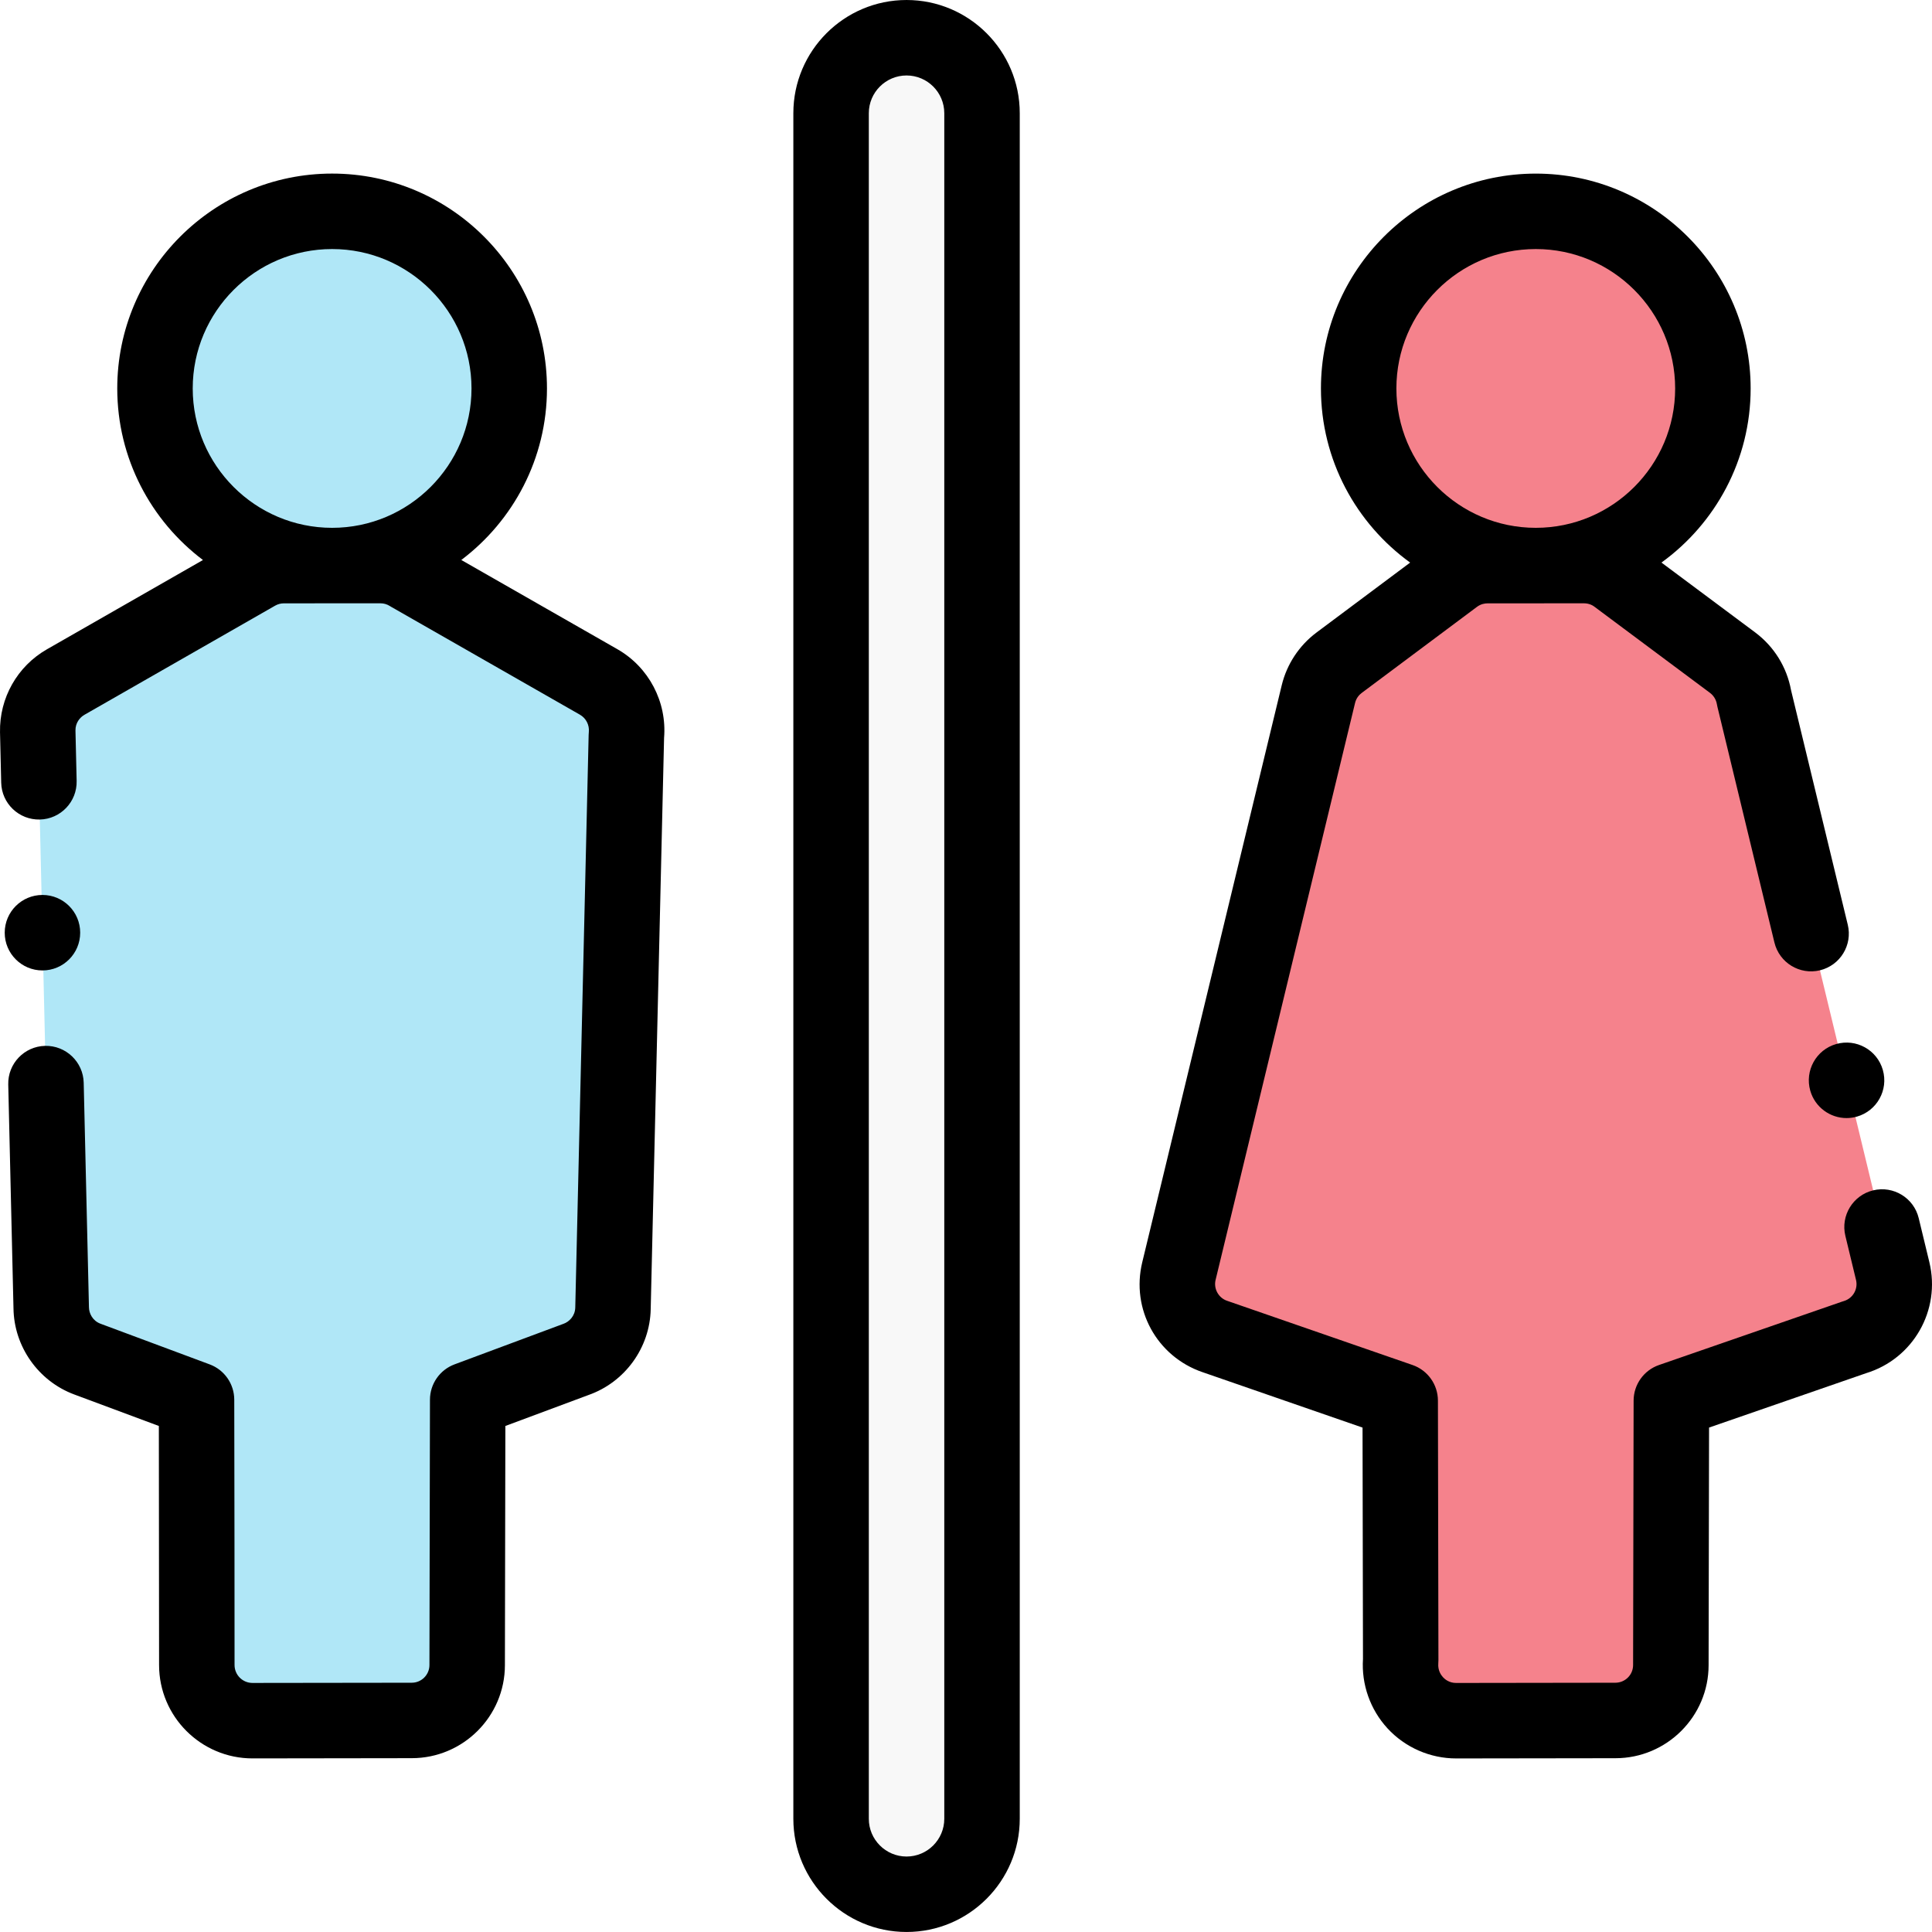
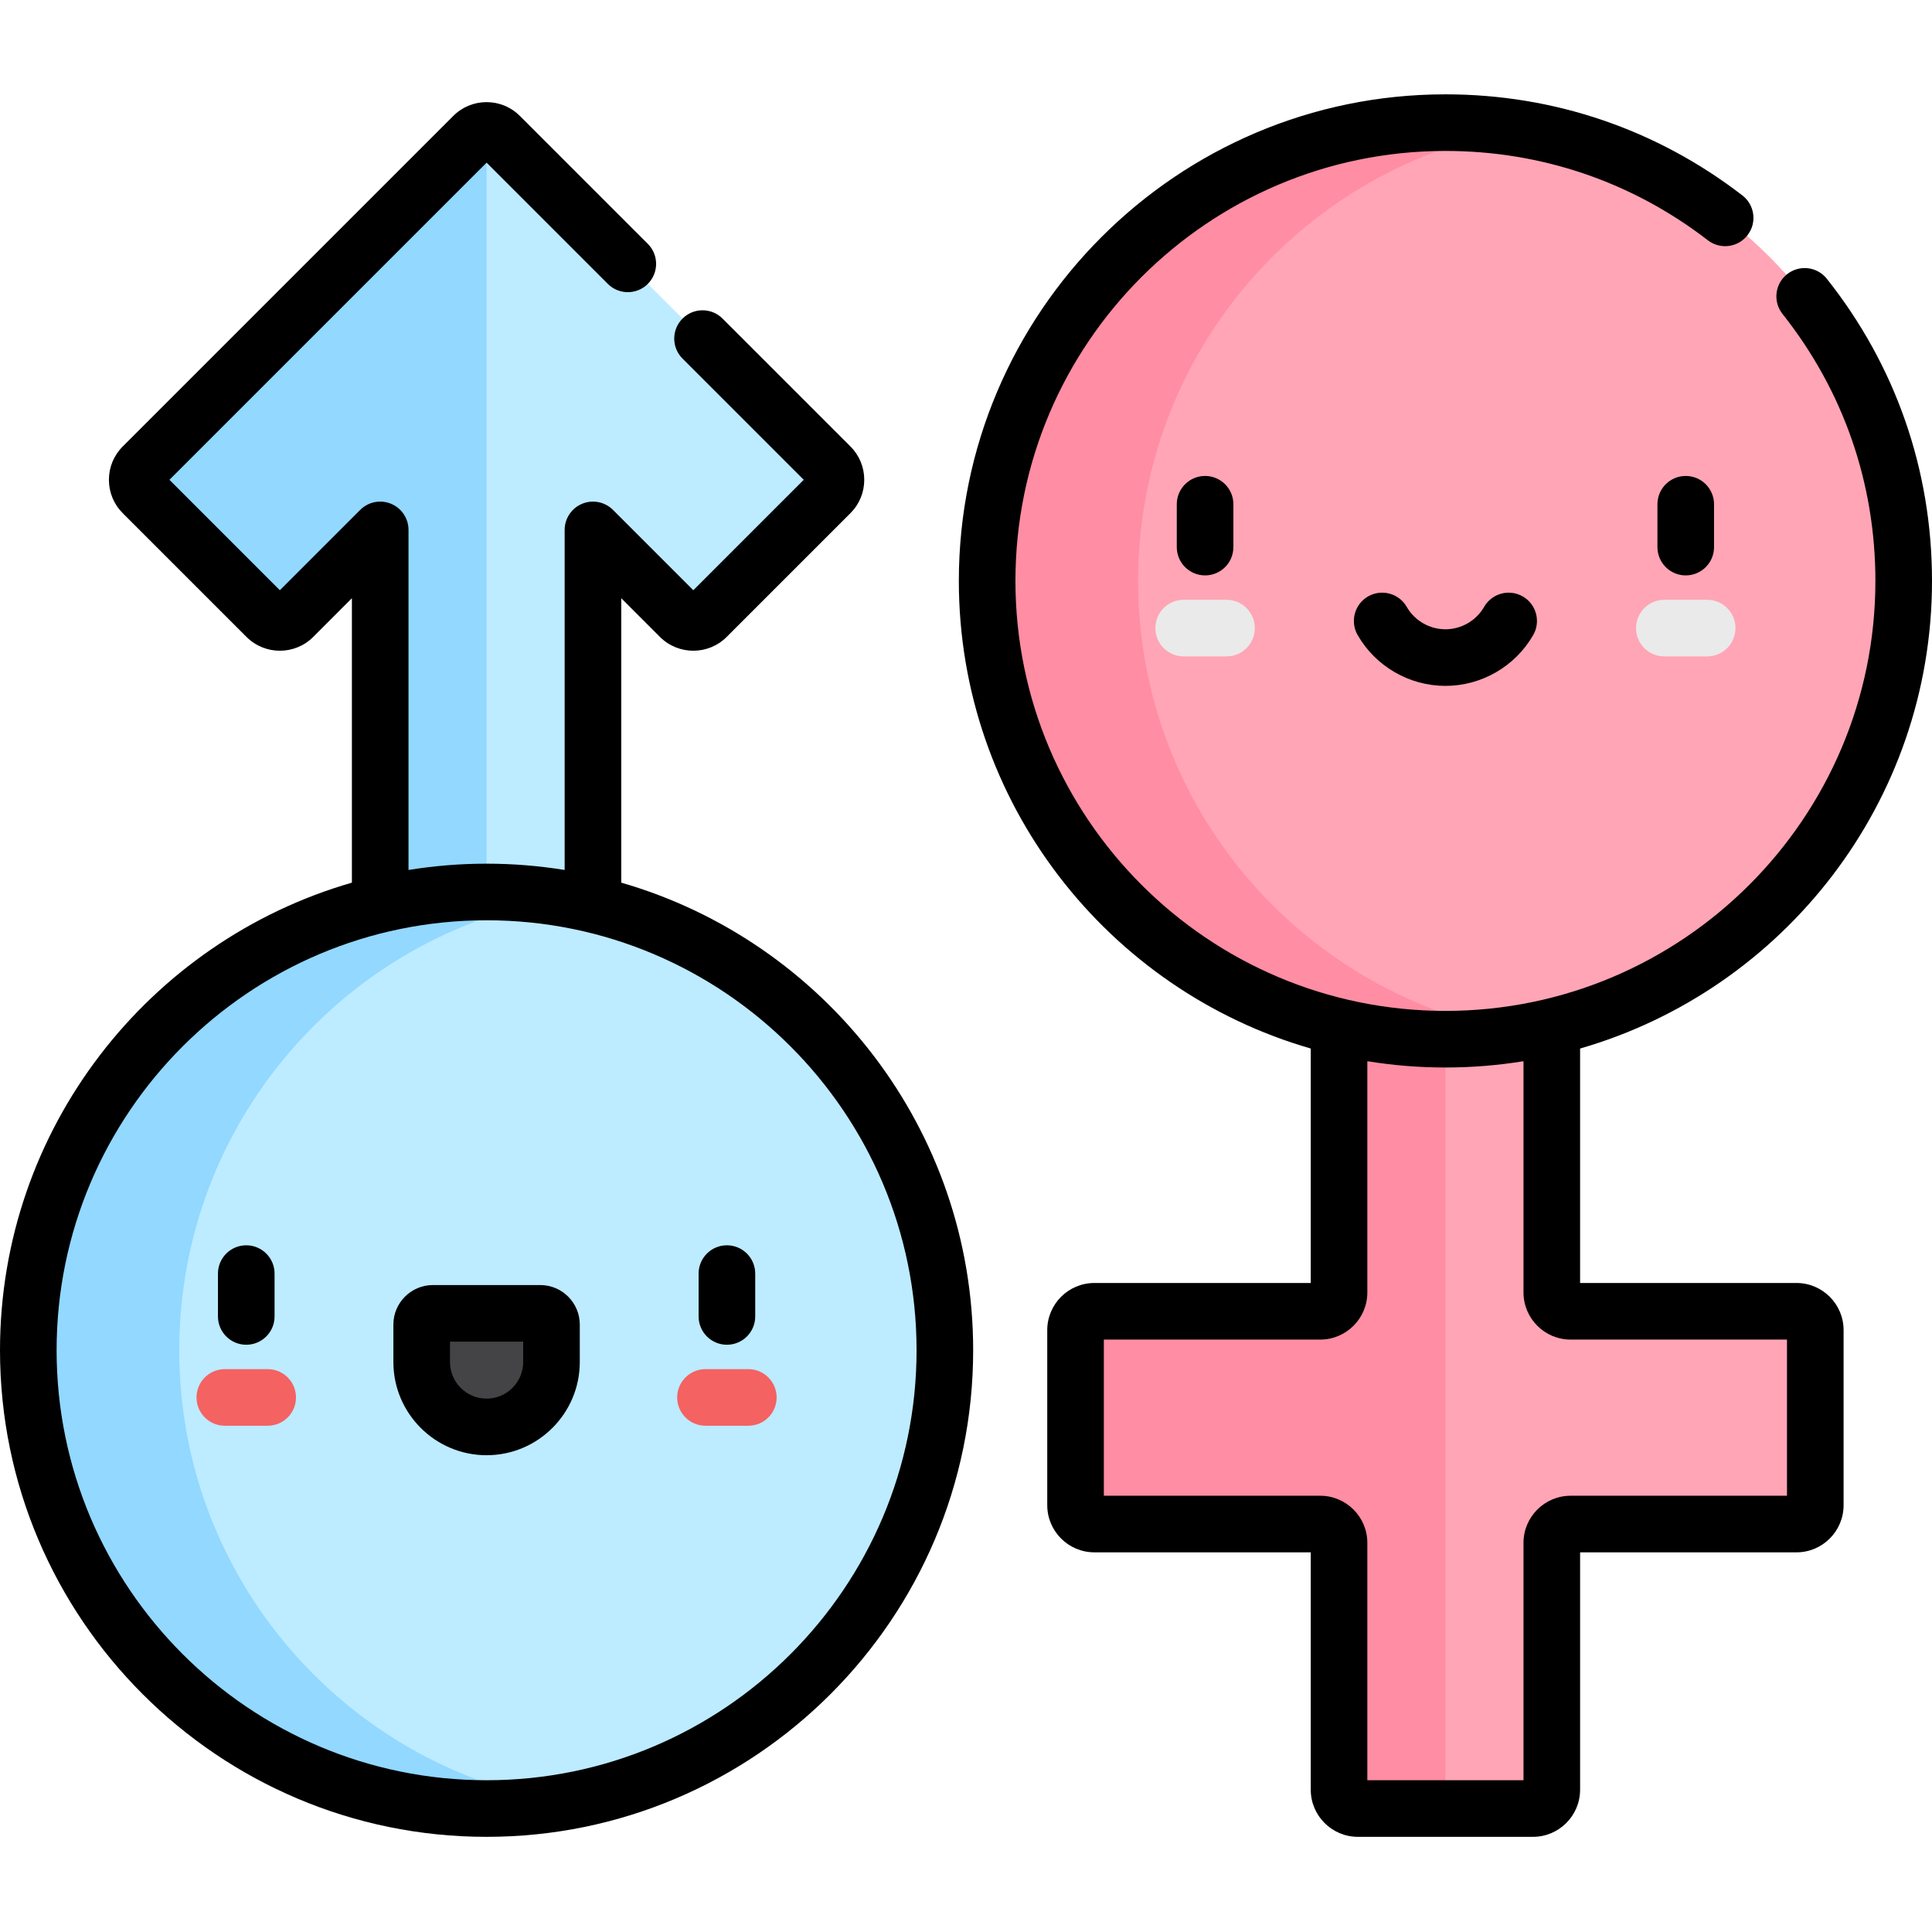
- <svg xmlns="http://www.w3.org/2000/svg" height="512pt" viewBox="0 0 512.001 512" width="512pt">
-   <g fill-rule="evenodd">
-     <path d="m134.953 102.941c0 25.922-21.016 46.938-46.941 46.938-25.922 0-46.938-21.016-46.938-46.938 0-25.926 21.016-46.941 46.938-46.941 25.926 0 46.941 21.016 46.941 46.941zm0 0" fill="#b0e7f7" />
-     <path d="m158.652 180.723-49.973-28.555c-2.281-1.449-4.988-2.289-7.891-2.289h-25.551v.012c-2.484 0-5.004.625-7.312 1.949l-50.551 28.883.02.035c-4.508 2.582-7.5 7.48-7.391 13.039l3.57 152.723c.047 5.914 3.691 11.461 9.562 13.648l28.945 10.781.133 69.035c-.035.418-.055.844-.055 1.273 0 8.141 6.602 14.742 14.742 14.742h42.219v-.059c8.109 0 14.688-6.574 14.688-14.684l.133-70.309 28.598-10.652c5.664-1.945 9.785-7.266 9.91-13.605l3.547-151.703c.562-5.609-2.137-11.285-7.344-14.266zm0 0" fill="#b0e7f7" />
-     <path d="m220.246 30v452c0 11 9 20 20 20s20-9 20-20v-452c0-11-9-20-20-20s-20 9-20 20zm0 0" fill="#f8f8f8" />
-     <path d="m349.387 183.945-36.977 152.895.016.004c-1.77 7.277 2.262 14.84 9.488 17.328l49.152 17.023.133 68.789c-.035.418-.055.84-.055 1.27 0 8.145 6.602 14.742 14.742 14.742h42.215v-.055c8.113 0 14.688-6.578 14.688-14.688l.137-70.062 48.543-16.809c7.461-2.199 11.961-9.898 10.113-17.547l-36.73-151.875c-.605-3.613-2.551-7.004-5.719-9.367l-30.102-22.445c-2.531-2.043-5.754-3.27-9.262-3.27h-25.551v.012c-3.066-.004-6.164.949-8.809 2.926l-30.555 22.777.023.027c-2.652 1.98-4.656 4.855-5.492 8.324zm0 0" fill="#f5828c" />
-     <path d="m453.934 102.941c0 25.922-21.016 46.938-46.938 46.938-25.926 0-46.941-21.016-46.941-46.938 0-25.926 21.016-46.941 46.941-46.941 25.922 0 46.938 21.016 46.938 46.941zm0 0" fill="#f5828c" />
+ <svg xmlns="http://www.w3.org/2000/svg" height="512pt" viewBox="0 -25 512 512" width="512pt">
+   <path d="m220.074 98.625-87.598-87.598c-1.949-1.949-5.109-1.949-7.055 0l-87.598 87.598c-1.949 1.949-1.949 5.109 0 7.059l32.812 32.809c1.949 1.949 5.109 1.949 7.059 0l23.062-23.062v149.078h56.383v-149.078l23.062 23.062c1.949 1.949 5.109 1.949 7.059 0l32.812-32.809c1.949-1.949 1.949-5.109 0-7.059zm0 0" fill="#bdebff" />
+   <path d="m128.949 264.508v-254.941c-1.277 0-2.555.488-3.527 1.461l-87.598 87.598c-1.949 1.949-1.949 5.109 0 7.059l32.812 32.809c1.949 1.949 5.109 1.949 7.059 0l23.062-23.062v149.078zm0 0" fill="#92d8ff" />
+   <path d="m128.949 211.383c-67.074 0-121.449 54.375-121.449 121.449s54.375 121.449 121.449 121.449 121.449-54.375 121.449-121.449-54.375-121.449-121.449-121.449zm0 0" fill="#bdebff" />
+   <path d="m128.949 353.148c-9.5 0-17.199-7.699-17.199-17.199v-9.926c0-1.641 1.332-2.973 2.973-2.973h28.453c1.641 0 2.973 1.332 2.973 2.973v9.926c0 9.5-7.699 17.199-17.199 17.199zm0 0" fill="#444346" />
+   <path d="m47.5 332.832c0-60.262 43.891-110.262 101.449-119.801-6.508-1.078-13.188-1.648-20-1.648-67.074 0-121.449 54.375-121.449 121.449s54.375 121.449 121.449 121.449c6.812 0 13.492-.57 20-1.648-57.559-9.539-101.449-59.539-101.449-119.801zm0 0" fill="#92d8ff" />
+   <path d="m476.082 322.504h-59.848c-2.758 0-4.992-2.234-4.992-4.992v-115.25c0-2.754-2.234-4.988-4.992-4.988h-46.398c-2.758 0-4.992 2.234-4.992 4.988v115.25c0 2.754-2.234 4.992-4.992 4.992h-59.848c-2.754 0-4.992 2.23-4.992 4.988v46.402c0 2.758 2.234 4.992 4.992 4.992h59.848c2.758 0 4.992 2.234 4.992 4.992v65.41c0 2.758 2.234 4.992 4.992 4.992h46.402c2.754 0 4.988-2.234 4.988-4.992v-65.414c0-2.754 2.234-4.988 4.992-4.988h59.848c2.758 0 4.992-2.234 4.992-4.992v-46.402c-.004-2.754-2.238-4.988-4.992-4.988zm0 0" fill="#ffa5b5" />
+   <path d="m383.051 197.273h-23.199c-2.758 0-4.992 2.234-4.992 4.988v115.25c0 2.754-2.234 4.992-4.988 4.992h-59.848c-2.758 0-4.992 2.23-4.992 4.988v46.402c0 2.754 2.234 4.992 4.992 4.992h59.848c2.754 0 4.988 2.23 4.988 4.988v65.414c0 2.758 2.234 4.992 4.992 4.992h23.199zm0 0" fill="#ff8da3" />
+   <path d="m383.051 250.398c67.074 0 121.449-54.375 121.449-121.449s-54.375-121.449-121.449-121.449-121.449 54.375-121.449 121.449 54.375 121.449 121.449 121.449zm0 0" fill="#ffa5b5" />
+   <path d="m301.602 128.949c0-60.262 43.891-110.262 101.449-119.801-6.508-1.078-13.188-1.648-20-1.648-67.074 0-121.449 54.375-121.449 121.449s54.375 121.449 121.449 121.449c6.812 0 13.492-.57 20-1.652-57.559-9.535-101.449-59.535-101.449-119.797zm0 0" fill="#ff8da3" />
+   <path d="m198.316 352.836h-11.355c-4.141 0-7.5-3.355-7.5-7.5 0-4.141 3.359-7.5 7.5-7.5h11.355c4.141 0 7.5 3.359 7.5 7.5 0 4.145-3.359 7.5-7.5 7.5zm0 0" fill="#f46262" />
+   <path d="m70.938 352.836h-11.355c-4.141 0-7.5-3.355-7.5-7.5 0-4.141 3.359-7.5 7.5-7.5h11.355c4.141 0 7.5 3.359 7.5 7.5 0 4.145-3.359 7.5-7.5 7.5zm0 0" fill="#f46262" />
+   <path d="m143.176 315.551h-28.453c-5.773 0-10.473 4.699-10.473 10.473v9.926c0 13.621 11.082 24.699 24.699 24.699 13.621 0 24.699-11.078 24.699-24.699v-9.926c0-5.773-4.699-10.473-10.473-10.473zm-4.527 20.398c0 5.352-4.352 9.699-9.699 9.699-5.348 0-9.699-4.352-9.699-9.699v-5.398h19.398zm0 0" />
+   <path d="m192.641 305.016c-4.145 0-7.5 3.355-7.5 7.5v11.355c0 4.145 3.355 7.5 7.5 7.5 4.141 0 7.5-3.355 7.5-7.5v-11.355c0-4.145-3.359-7.5-7.5-7.5zm0 0" />
+   <path d="m65.262 305.016c-4.145 0-7.5 3.355-7.5 7.5v11.355c0 4.145 3.355 7.5 7.5 7.5 4.141 0 7.5-3.355 7.5-7.5v-11.355c0-4.145-3.359-7.5-7.5-7.5zm0 0" />
+   <path d="m164.641 208.91v-75.375l10.262 10.266c4.871 4.867 12.793 4.863 17.664 0l32.812-32.812c2.359-2.359 3.656-5.496 3.656-8.836 0-3.336-1.297-6.473-3.656-8.832l-33.898-33.895c-2.93-2.93-7.68-2.93-10.605 0-2.93 2.93-2.93 7.676 0 10.605l32.121 32.121-29.262 29.266-21.289-21.289c-2.145-2.148-5.371-2.789-8.172-1.625-2.805 1.156-4.633 3.895-4.633 6.926v90.121c-6.738-1.09-13.648-1.668-20.691-1.668s-13.953.578-20.691 1.668v-90.121c0-3.031-1.828-5.77-4.629-6.926-2.805-1.164-6.027-.523-8.176 1.625l-21.289 21.289-29.262-29.266 84.047-84.047 32.125 32.125c2.93 2.93 7.676 2.93 10.605 0 2.93-2.93 2.93-7.676 0-10.605l-33.898-33.898c-2.359-2.359-5.496-3.66-8.832-3.66-3.34 0-6.477 1.301-8.832 3.66l-87.594 87.594c-2.363 2.359-3.66 5.496-3.66 8.832 0 3.34 1.297 6.477 3.656 8.836l32.812 32.809c4.867 4.871 12.793 4.871 17.664.004l10.262-10.266v75.375c-53.797 15.52-93.258 65.199-93.258 123.922 0 71.102 57.848 128.949 128.949 128.949 71.102 0 128.949-57.848 128.949-128.949 0-58.723-39.461-108.402-93.258-123.922zm-35.691 237.871c-62.832 0-113.949-51.117-113.949-113.949s51.117-113.949 113.949-113.949 113.949 51.117 113.949 113.949-51.117 113.949-113.949 113.949zm0 0" />
+   <path d="m476.082 315.004h-57.34v-62.133c53.797-15.52 93.258-65.195 93.258-123.922 0-29.395-9.637-57.086-27.867-80.07-2.57-3.246-7.289-3.789-10.535-1.215-3.246 2.57-3.789 7.289-1.215 10.535 16.105 20.309 24.617 44.773 24.617 70.75 0 62.832-51.117 113.949-113.949 113.949s-113.949-51.117-113.949-113.949 51.117-113.949 113.949-113.949c25.422 0 49.473 8.188 69.547 23.676 3.281 2.531 7.988 1.926 10.52-1.355 2.531-3.277 1.926-7.988-1.355-10.52-22.723-17.531-49.941-26.801-78.711-26.801-71.102 0-128.949 57.848-128.949 128.949 0 58.727 39.461 108.402 93.258 123.922v62.133h-57.336c-6.887 0-12.492 5.602-12.492 12.488v46.402c0 6.887 5.605 12.492 12.492 12.492h57.336v62.902c0 6.891 5.605 12.492 12.492 12.492h46.402c6.887 0 12.488-5.605 12.488-12.492v-62.902h57.34c6.887 0 12.488-5.605 12.488-12.492v-46.402c0-6.887-5.602-12.488-12.488-12.488zm-2.512 56.383h-57.336c-6.891 0-12.492 5.602-12.492 12.488v62.906h-41.383v-62.906c0-6.887-5.605-12.488-12.492-12.488h-57.336v-41.383h57.336c6.891 0 12.492-5.605 12.492-12.492v-61.281c6.738 1.094 13.648 1.668 20.691 1.668s13.953-.574 20.691-1.668v61.281c0 6.887 5.602 12.492 12.488 12.492h57.34zm0 0" />
+   <path d="m393.309 135.824c-2.109 3.664-6.039 5.941-10.258 5.941s-8.148-2.277-10.258-5.941c-2.062-3.59-6.648-4.828-10.238-2.766-3.59 2.066-4.828 6.652-2.766 10.242 4.777 8.305 13.688 13.465 23.262 13.465s18.484-5.16 23.262-13.465c2.062-3.59.828-8.176-2.766-10.238-3.586-2.066-8.172-.828-10.238 2.762zm0 0" />
+   <path d="m446.738 101.133c-4.141 0-7.5 3.355-7.5 7.5v11.355c0 4.145 3.359 7.5 7.5 7.5 4.145 0 7.5-3.355 7.5-7.5v-11.355c0-4.141-3.355-7.5-7.5-7.5zm0 0" />
+   <path d="m311.859 108.633v11.355c0 4.145 3.359 7.5 7.5 7.5 4.145 0 7.5-3.355 7.5-7.5v-11.355c0-4.145-3.355-7.5-7.5-7.5-4.141 0-7.5 3.359-7.5 7.5zm0 0" />
+   <g fill="#eaeaea">
+     <path d="m452.418 148.953h-11.355c-4.141 0-7.5-3.355-7.5-7.5 0-4.141 3.359-7.5 7.5-7.5h11.355c4.145 0 7.5 3.359 7.5 7.5 0 4.145-3.355 7.5-7.5 7.5zm0 0" />
+     <path d="m325.039 148.953h-11.355c-4.145 0-7.5-3.355-7.5-7.5 0-4.141 3.355-7.5 7.5-7.5h11.355c4.145 0 7.5 3.359 7.5 7.5 0 4.145-3.355 7.5-7.5 7.5zm0 0" />
  </g>
-   <path d="m163.613 172.043-41.363-23.641c13.777-10.398 22.703-26.906 22.703-45.461 0-31.398-25.543-56.941-56.941-56.941-31.395 0-56.938 25.543-56.938 56.941 0 18.559 8.93 35.066 22.711 45.469l-41.367 23.672c-7.832 4.492-12.59 12.887-12.414 21.949l.312 13.387c.129 5.523 4.707 9.887 10.23 9.766 5.523-.129 9.895-4.711 9.766-10.23l-.312-13.352c-.039-2.051 1.199-3.5 2.359-4.164l50.531-28.918c.727-.418 1.512-.629 2.348-.629h.004l25.547-.012c.918 0 1.77.246 2.531.73.129.082.262.16.398.238l49.969 28.555c1.621.926 2.547 2.727 2.359 4.586-.023.254-.043.508-.047.762l-3.547 151.746c-.047 2.266-1.621 3.812-3.164 4.344-.078.027-.16.055-.238.086l-28.598 10.648c-3.906 1.457-6.5 5.184-6.508 9.352l-.137 70.328c0 2.582-2.102 4.688-4.699 4.688l-42.207.055c-2.613 0-4.742-2.125-4.742-4.742 0-20.293-.023-42.637-.078-70.324-.008-4.172-2.602-7.898-6.508-9.352l-28.945-10.781c-2.094-.781-3.043-2.75-3.055-4.359 0-.051-.004-.105-.004-.156l-1.387-59.352c-.129-5.523-4.734-9.891-10.23-9.766-5.523.129-9.895 4.711-9.766 10.23l1.387 59.289c.121 10.137 6.57 19.312 16.074 22.855l22.449 8.359c.043 24.52.062 44.797.062 63.355 0 13.645 11.102 24.742 24.758 24.742l42.203-.059c13.613 0 24.688-11.074 24.688-24.664l.121-63.375 21.996-8.191c9.688-3.395 16.32-12.547 16.52-22.781l3.543-151.371c.785-9.551-4.035-18.742-12.375-23.512zm-75.598-106.043c20.367 0 36.938 16.57 36.938 36.941 0 20.367-16.57 36.938-36.938 36.938-20.371 0-36.941-16.57-36.941-36.938 0-20.367 16.57-36.941 36.941-36.941zm0 0" />
-   <path d="m511.301 334.488-2.82-11.664c-1.297-5.371-6.699-8.668-12.07-7.371-5.367 1.297-8.668 6.703-7.367 12.07l2.82 11.668c.59 2.434-.828 4.895-3.223 5.602-.148.043-.297.09-.445.141l-48.543 16.809c-4.02 1.395-6.719 5.176-6.727 9.43l-.137 70.082c0 2.586-2.102 4.688-4.699 4.688l-42.203.059c-1.812 0-2.957-.953-3.477-1.52-.531-.578-1.398-1.82-1.246-3.66.023-.285.035-.57.035-.855l-.133-68.793c-.008-4.254-2.707-8.035-6.727-9.43l-49.172-17.027c-2.258-.777-3.586-3.195-3.023-5.523l36.961-152.898c.332-1.359 1.137-2.191 1.758-2.66l30.531-22.801c1.039-.777 2.102-.941 2.824-.941h.008l25.547-.012c1.383 0 2.383.57 2.973 1.051.102.082.207.16.309.238l30.102 22.438c.98.734 1.633 1.801 1.836 3.008.039.234.086.469.145.699l15.102 62.453c1.297 5.367 6.695 8.668 12.07 7.371 5.367-1.301 8.668-6.703 7.371-12.07l-15.031-62.152c-1.133-6.148-4.504-11.582-9.535-15.34l-24.809-18.492c14.305-10.355 23.633-27.176 23.633-46.141 0-31.398-25.543-56.938-56.938-56.938s-56.938 25.539-56.938 56.938c0 18.969 9.332 35.789 23.641 46.145l-24.797 18.52c-4.602 3.438-7.883 8.402-9.234 13.988l-36.957 152.887c-3.027 12.441 3.828 24.973 15.93 29.141l42.441 14.699.117 61.309c-.434 6.742 1.918 13.418 6.488 18.387 4.664 5.074 11.297 7.984 18.215 7.984l42.203-.059c13.609 0 24.688-11.074 24.688-24.668l.121-62.957 41.637-14.418c12.473-3.824 19.824-16.688 16.746-29.41zm-104.305-268.488c20.367 0 36.938 16.57 36.938 36.941 0 20.367-16.57 36.938-36.938 36.938-20.367 0-36.938-16.57-36.938-36.938 0-20.371 16.57-36.941 36.938-36.941zm0 0" />
-   <path d="m240.246 0c-16.543 0-30 13.457-30 30v451.996c0 16.543 13.457 30 30 30 16.543 0 30-13.457 30-30v-451.996c0-16.543-13.457-30-30-30zm10 482c0 5.512-4.484 10-10 10-5.512 0-10-4.488-10-10v-452c0-5.516 4.488-10 10-10 5.516 0 10 4.484 10 10zm0 0" />
-   <path d="m11.25 257.176c5.523 0 10-4.477 10-10v-.008c0-5.52-4.477-9.996-10-9.996s-10 4.48-10 10.004c0 5.523 4.477 10 10 10zm0 0" />
-   <path d="m486.609 276.68c-5.309 1.516-8.383 7.055-6.867 12.367 1.258 4.391 5.262 7.254 9.613 7.254.906 0 1.832-.125 2.75-.387 5.312-1.52 8.387-7.055 6.867-12.363v-.008c-1.52-5.309-7.055-8.379-12.363-6.863zm0 0" />
</svg>
